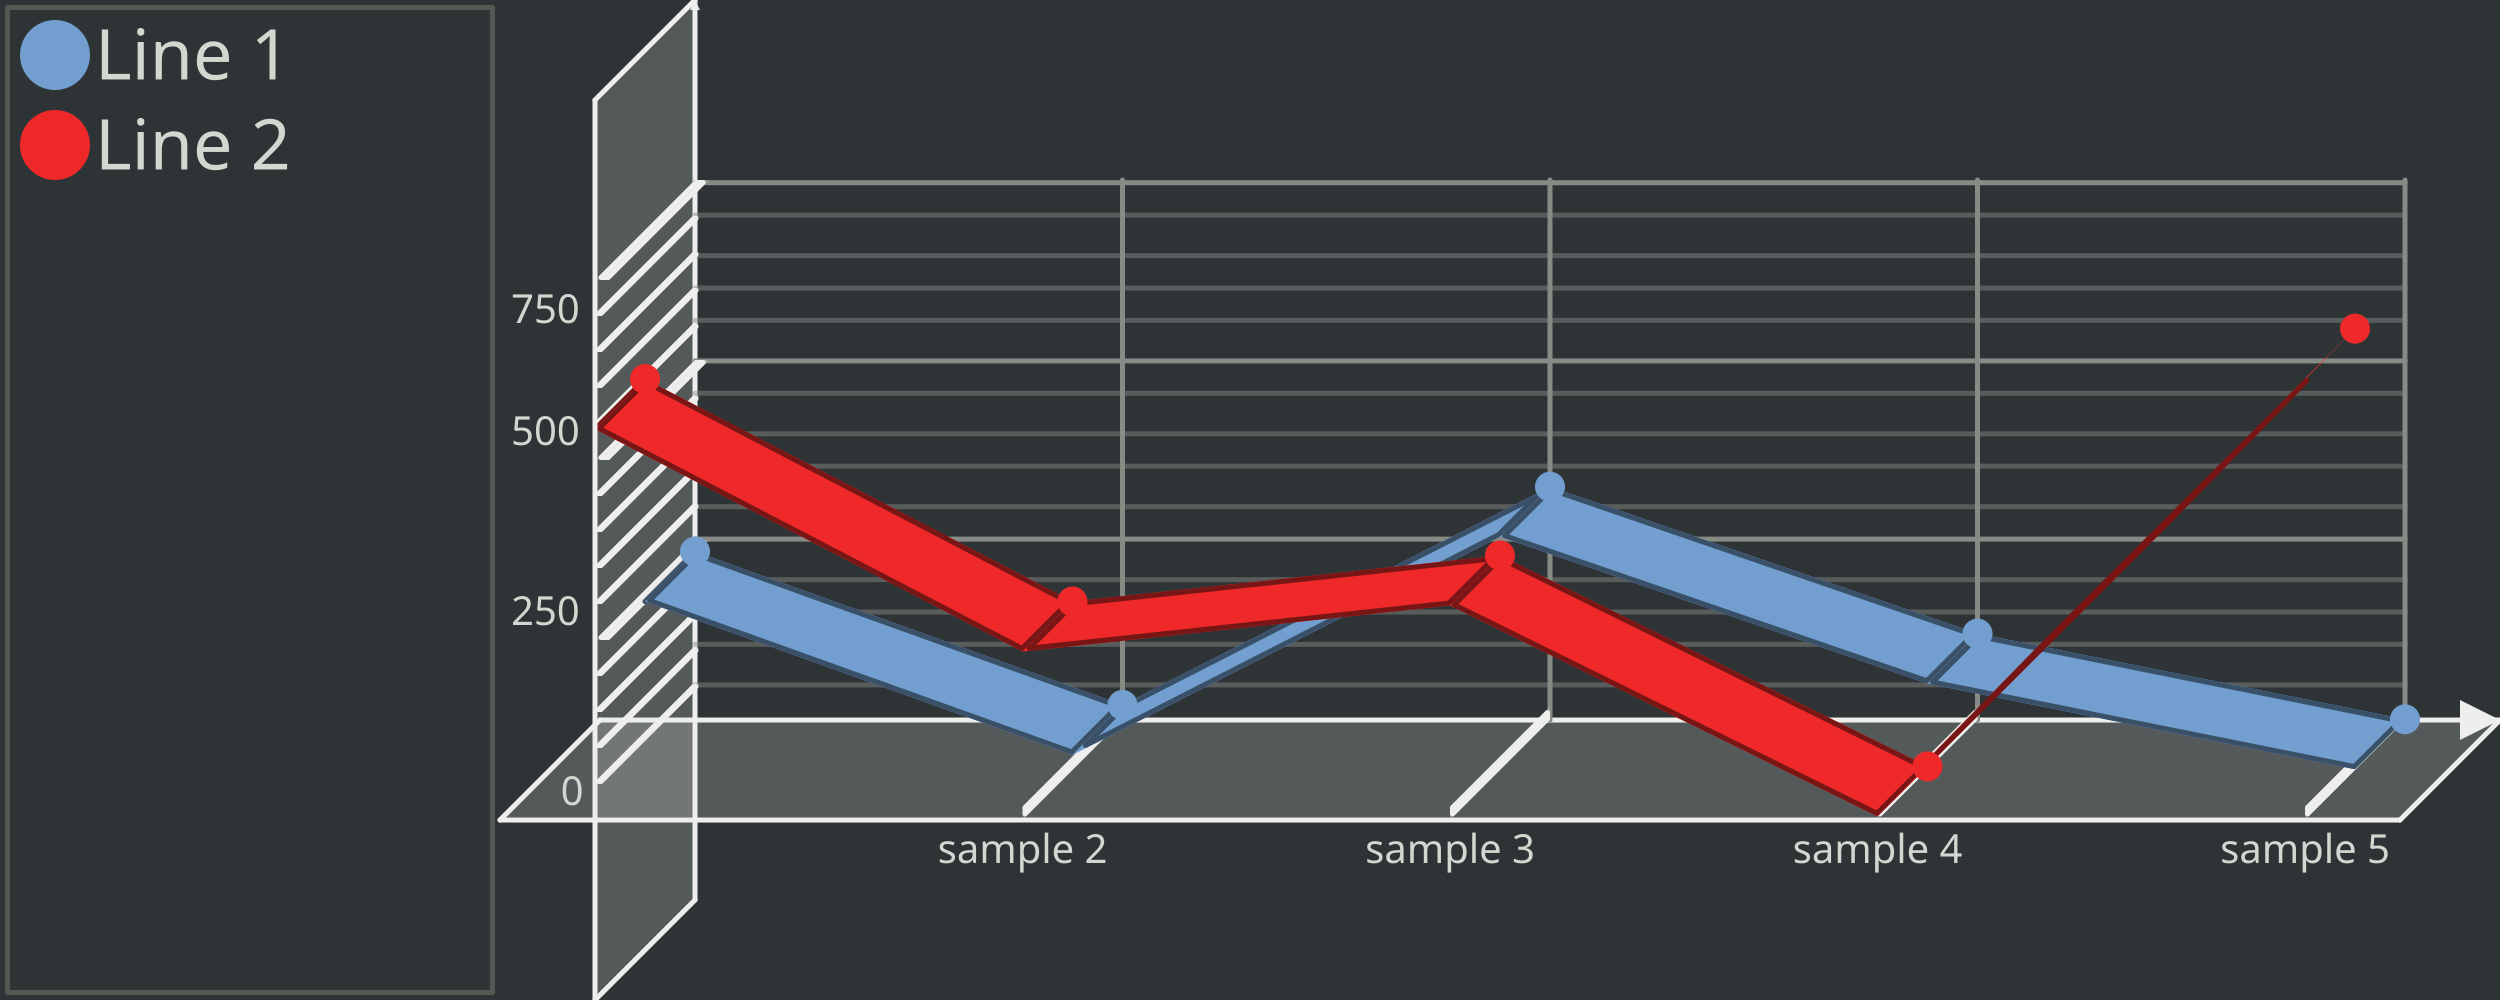
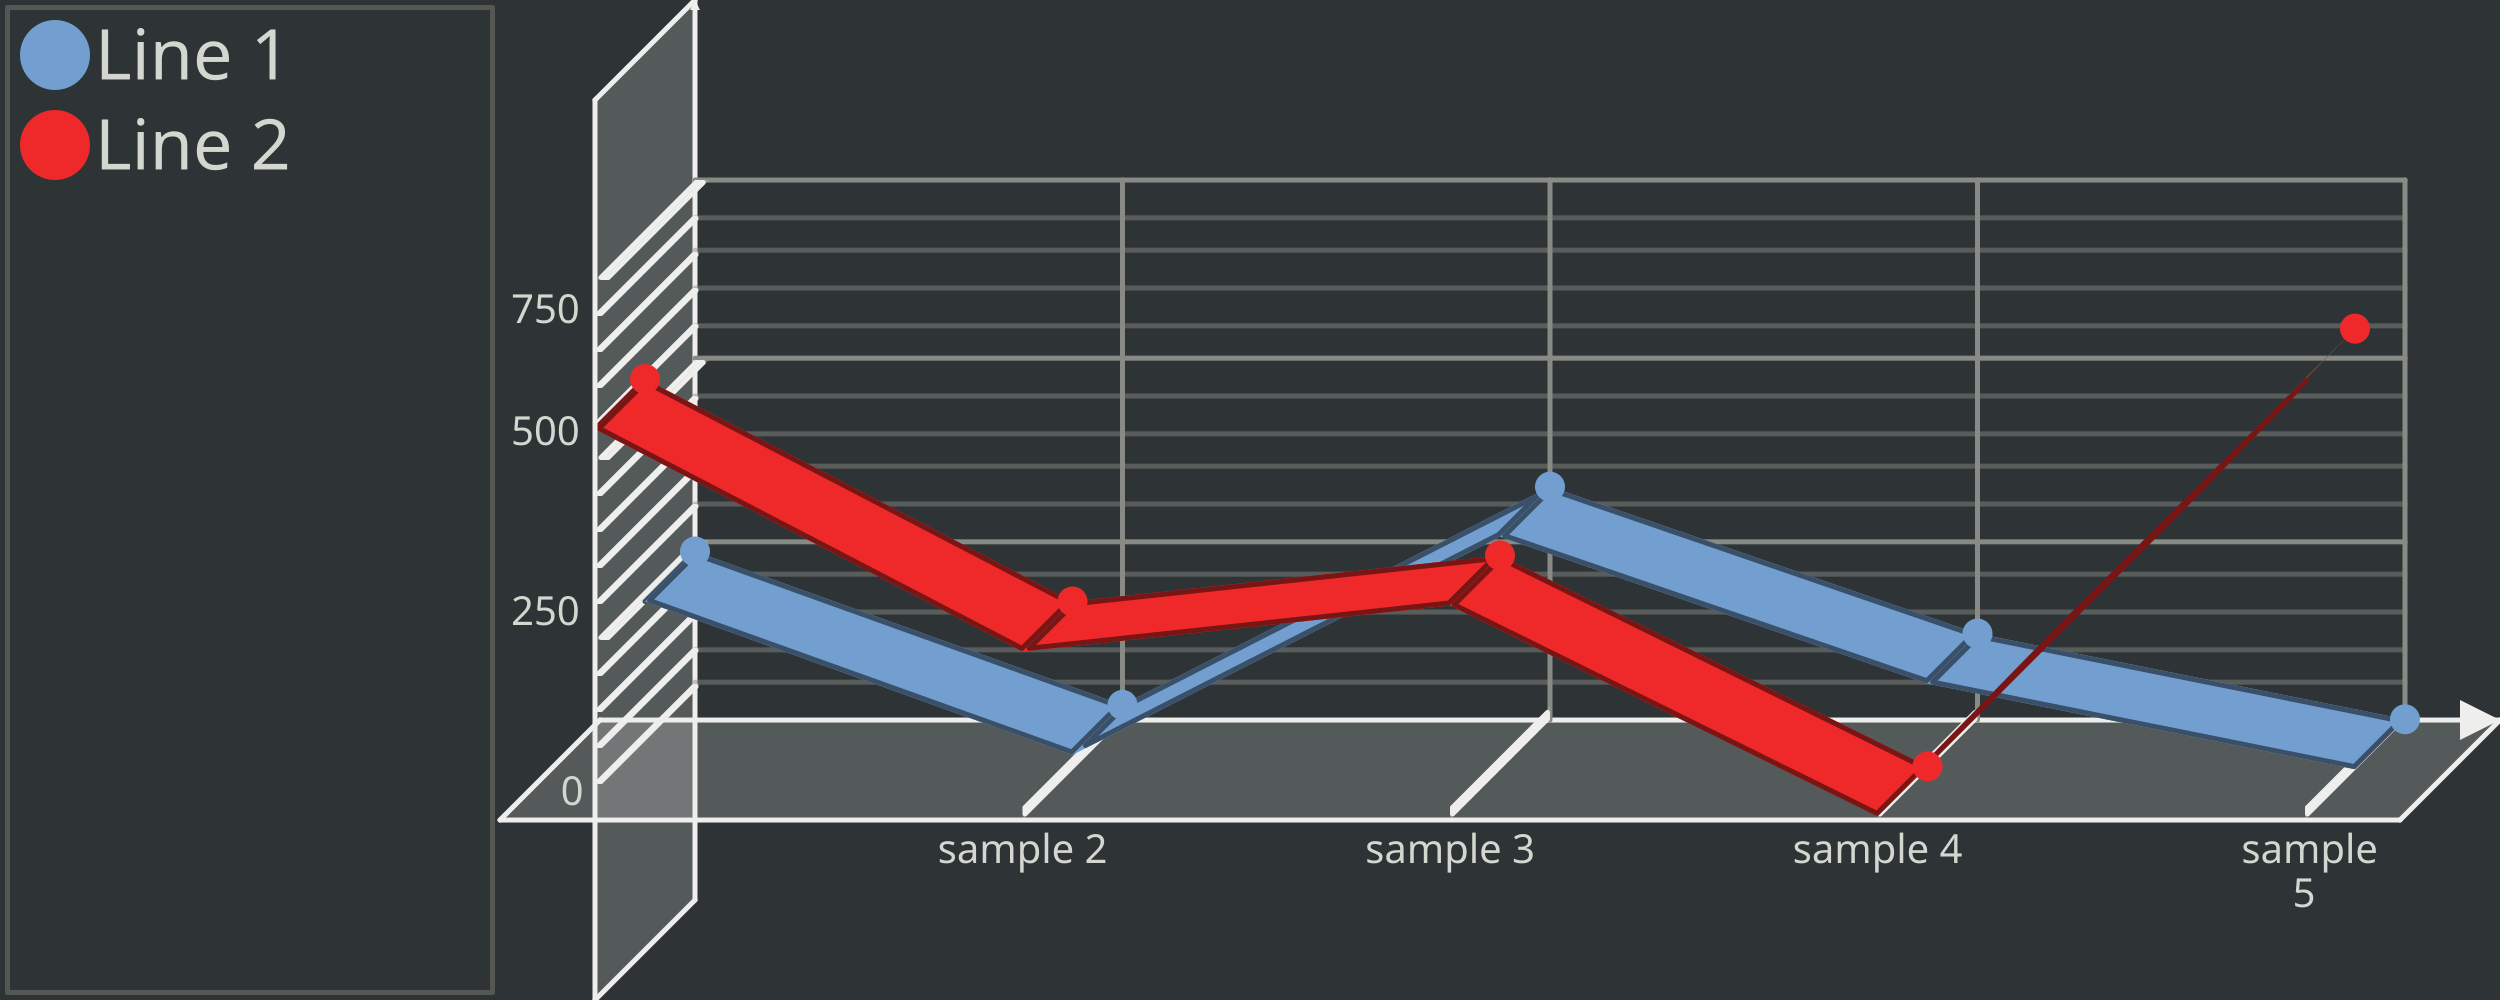
<svg xmlns="http://www.w3.org/2000/svg" width="500" height="200" version="1.0" id="ezcGraph">
  <defs />
  <g id="ezcGraphChart" color-rendering="optimizeQuality" shape-rendering="geometricPrecision" text-rendering="optimizeLegibility">
    <path d=" M 0,200 L 0,0 L 500,0 L 500,200 L 0,200 z " style="fill: #2e3436; fill-opacity: 1.00; stroke: none;" id="ezcGraphPolygon_1" />
    <path d=" M 1,199 L 1,1 L 99,1 L 99,199 L 1,199 z " style="fill: #000000; fill-opacity: 0.00; stroke: none;" id="ezcGraphPolygon_2" />
    <path d=" M 1.5,1.5 L 98.5,1.5 L 98.5,198.5 L 1.5,198.5 L 1.5,1.5 z " style="fill: none; stroke: #555753; stroke-width: 1; stroke-opacity: 1.00; stroke-linecap: round; stroke-linejoin: round;" id="ezcGraphPolygon_3" />
    <ellipse cx="11" cy="11" rx="7" ry="7" style="fill: #729fcf; fill-opacity: 1.00; stroke: none;" id="ezcGraphCircle_4" />
    <ellipse cx="11" cy="29" rx="7" ry="7" style="fill: #ef2929; fill-opacity: 1.00; stroke: none;" id="ezcGraphCircle_6" />
    <path d=" M 100,164 L 120,144 L 500,144 L 480,164 L 100,164 z " style="fill: #eeeeec; fill-opacity: 0.20; stroke: none;" id="ezcGraphPolygon_8" />
    <path d=" M 120,144 L 500,144" style="fill: none; stroke: #eeeeec; stroke-width: 1; stroke-opacity: 1.00; stroke-linecap: round; stroke-linejoin: round;" id="ezcGraphLine_9" />
    <path d=" M 492,148 L 500,144 L 492,140 L 492,148 z " style="fill: #eeeeec; fill-opacity: 1.00; stroke: none;" id="ezcGraphPolygon_10" />
    <path d=" M 119,200 L 139,180 L 139,0 L 119,20 L 119,200 z " style="fill: #eeeeec; fill-opacity: 0.20; stroke: none;" id="ezcGraphPolygon_11" />
    <path d=" M 139,180 L 139,0" style="fill: none; stroke: #eeeeec; stroke-width: 1; stroke-opacity: 1.00; stroke-linecap: round; stroke-linejoin: round;" id="ezcGraphLine_12" />
    <path d=" M 138,2 L 139,0 L 140,2 L 138,2 z " style="fill: #eeeeec; fill-opacity: 1.00; stroke: none;" id="ezcGraphPolygon_13" />
    <path d=" M 224.5,144 L 224.5,36" style="fill: none; stroke: #888a85; stroke-width: 1; stroke-opacity: 1.00; stroke-linecap: round; stroke-linejoin: round;" id="ezcGraphLine_14" />
    <path d=" M 204.5,161.3 L 224.5,141.3 L 224.5,144 L 204.5,164 L 204.5,161.3 z " style="fill: #eeeeec; fill-opacity: 0.20; stroke: none;" id="ezcGraphPolygon_15" />
    <path d=" M 224,142.507 L 224,143.793 L 205,162.793 L 205,161.507 L 224,142.507 z " style="fill: none; stroke: #eeeeec; stroke-width: 1; stroke-opacity: 1.00; stroke-linecap: round; stroke-linejoin: round;" id="ezcGraphPolygon_16" />
    <path d=" M 310,144 L 310,36" style="fill: none; stroke: #888a85; stroke-width: 1; stroke-opacity: 1.00; stroke-linecap: round; stroke-linejoin: round;" id="ezcGraphLine_18" />
    <path d=" M 290,161.3 L 310,141.3 L 310,144 L 290,164 L 290,161.3 z " style="fill: #eeeeec; fill-opacity: 0.20; stroke: none;" id="ezcGraphPolygon_19" />
    <path d=" M 309.5,142.507 L 309.5,143.793 L 290.5,162.793 L 290.5,161.507 L 309.5,142.507 z " style="fill: none; stroke: #eeeeec; stroke-width: 1; stroke-opacity: 1.00; stroke-linecap: round; stroke-linejoin: round;" id="ezcGraphPolygon_20" />
    <path d=" M 395.5,144 L 395.5,36" style="fill: none; stroke: #888a85; stroke-width: 1; stroke-opacity: 1.00; stroke-linecap: round; stroke-linejoin: round;" id="ezcGraphLine_22" />
    <path d=" M 375.5,161.3 L 395.5,141.3 L 395.5,144 L 375.5,164 L 375.5,161.3 z " style="fill: #eeeeec; fill-opacity: 0.20; stroke: none;" id="ezcGraphPolygon_23" />
    <path d=" M 395,142.507 L 395,143.793 L 376,162.793 L 376,161.507 L 395,142.507 z " style="fill: none; stroke: #eeeeec; stroke-width: 1; stroke-opacity: 1.00; stroke-linecap: round; stroke-linejoin: round;" id="ezcGraphPolygon_24" />
    <path d=" M 481,144 L 481,36" style="fill: none; stroke: #888a85; stroke-width: 1; stroke-opacity: 1.00; stroke-linecap: round; stroke-linejoin: round;" id="ezcGraphLine_26" />
    <path d=" M 461,161.3 L 481,141.3 L 481,144 L 461,164 L 461,161.3 z " style="fill: #eeeeec; fill-opacity: 0.20; stroke: none;" id="ezcGraphPolygon_27" />
    <path d=" M 480.5,142.507 L 480.5,143.793 L 461.5,162.793 L 461.5,161.507 L 480.5,142.507 z " style="fill: none; stroke: #eeeeec; stroke-width: 1; stroke-opacity: 1.00; stroke-linecap: round; stroke-linejoin: round;" id="ezcGraphPolygon_28" />
-     <path d=" M 481,136.98 L 139,136.98" style="fill: none; stroke: #888a85; stroke-width: 1; stroke-opacity: 0.47; stroke-linecap: round; stroke-linejoin: round;" id="ezcGraphLine_31" />
+     <path d=" M 481,136.44 L 139,136.44" style="fill: none; stroke: #888a85; stroke-width: 1; stroke-opacity: 0.47; stroke-linecap: round; stroke-linejoin: round;" id="ezcGraphLine_31" />
    <path d=" M 119,156.8 L 139,136.8 L 139.95,136.8 L 119.95,156.8 L 119,156.8 z " style="fill: #eeeeec; fill-opacity: 0.20; stroke: none;" id="ezcGraphPolygon_32" />
    <path d=" M 139.207,137.3 L 138.743,137.3 L 119.743,156.3 L 120.207,156.3 L 139.207,137.3 z " style="fill: none; stroke: #eeeeec; stroke-width: 1; stroke-opacity: 1.00; stroke-linecap: round; stroke-linejoin: round;" id="ezcGraphPolygon_33" />
-     <path d=" M 481,128.88 L 139,128.88" style="fill: none; stroke: #888a85; stroke-width: 1; stroke-opacity: 0.47; stroke-linecap: round; stroke-linejoin: round;" id="ezcGraphLine_34" />
+     <path d=" M 481,129.96 L 139,129.96" style="fill: none; stroke: #888a85; stroke-width: 1; stroke-opacity: 0.47; stroke-linecap: round; stroke-linejoin: round;" id="ezcGraphLine_34" />
    <path d=" M 119,149.6 L 139,129.6 L 139.95,129.6 L 119.95,149.6 L 119,149.6 z " style="fill: #eeeeec; fill-opacity: 0.20; stroke: none;" id="ezcGraphPolygon_35" />
    <path d=" M 139.207,130.1 L 138.743,130.1 L 119.743,149.1 L 120.207,149.1 L 139.207,130.1 z " style="fill: none; stroke: #eeeeec; stroke-width: 1; stroke-opacity: 1.00; stroke-linecap: round; stroke-linejoin: round;" id="ezcGraphPolygon_36" />
    <path d=" M 481,122.4 L 139,122.4" style="fill: none; stroke: #888a85; stroke-width: 1; stroke-opacity: 0.47; stroke-linecap: round; stroke-linejoin: round;" id="ezcGraphLine_37" />
    <path d=" M 119,142.4 L 139,122.4 L 139.95,122.4 L 119.95,142.4 L 119,142.4 z " style="fill: #eeeeec; fill-opacity: 0.20; stroke: none;" id="ezcGraphPolygon_38" />
    <path d=" M 139.207,122.9 L 138.743,122.9 L 119.743,141.9 L 120.207,141.9 L 139.207,122.9 z " style="fill: none; stroke: #eeeeec; stroke-width: 1; stroke-opacity: 1.00; stroke-linecap: round; stroke-linejoin: round;" id="ezcGraphPolygon_39" />
-     <path d=" M 481,115.92 L 139,115.92" style="fill: none; stroke: #888a85; stroke-width: 1; stroke-opacity: 0.47; stroke-linecap: round; stroke-linejoin: round;" id="ezcGraphLine_40" />
+     <path d=" M 481,114.84 L 139,114.84" style="fill: none; stroke: #888a85; stroke-width: 1; stroke-opacity: 0.47; stroke-linecap: round; stroke-linejoin: round;" id="ezcGraphLine_40" />
    <path d=" M 119,135.2 L 139,115.2 L 139.95,115.2 L 119.95,135.2 L 119,135.2 z " style="fill: #eeeeec; fill-opacity: 0.20; stroke: none;" id="ezcGraphPolygon_41" />
    <path d=" M 139.207,115.7 L 138.743,115.7 L 119.743,134.7 L 120.207,134.7 L 139.207,115.7 z " style="fill: none; stroke: #eeeeec; stroke-width: 1; stroke-opacity: 1.00; stroke-linecap: round; stroke-linejoin: round;" id="ezcGraphPolygon_42" />
-     <path d=" M 481,107.82 L 139,107.82" style="fill: none; stroke: #888a85; stroke-width: 1; stroke-opacity: 1.00; stroke-linecap: round; stroke-linejoin: round;" id="ezcGraphLine_43" />
+     <path d=" M 481,108.36 L 139,108.36" style="fill: none; stroke: #888a85; stroke-width: 1; stroke-opacity: 1.00; stroke-linecap: round; stroke-linejoin: round;" id="ezcGraphLine_43" />
    <path d=" M 119,128 L 139,108 L 141.85,108 L 121.85,128 L 119,128 z " style="fill: #eeeeec; fill-opacity: 0.20; stroke: none;" id="ezcGraphPolygon_44" />
    <path d=" M 139.207,108.5 L 140.643,108.5 L 121.643,127.5 L 120.207,127.5 L 139.207,108.5 z " style="fill: none; stroke: #eeeeec; stroke-width: 1; stroke-opacity: 1.00; stroke-linecap: round; stroke-linejoin: round;" id="ezcGraphPolygon_45" />
-     <path d=" M 481,101.34 L 139,101.34" style="fill: none; stroke: #888a85; stroke-width: 1; stroke-opacity: 0.47; stroke-linecap: round; stroke-linejoin: round;" id="ezcGraphLine_47" />
+     <path d=" M 481,100.8 L 139,100.8" style="fill: none; stroke: #888a85; stroke-width: 1; stroke-opacity: 0.47; stroke-linecap: round; stroke-linejoin: round;" id="ezcGraphLine_47" />
    <path d=" M 119,120.8 L 139,100.8 L 139.95,100.8 L 119.95,120.8 L 119,120.8 z " style="fill: #eeeeec; fill-opacity: 0.20; stroke: none;" id="ezcGraphPolygon_48" />
    <path d=" M 139.207,101.3 L 138.743,101.3 L 119.743,120.3 L 120.207,120.3 L 139.207,101.3 z " style="fill: none; stroke: #eeeeec; stroke-width: 1; stroke-opacity: 1.00; stroke-linecap: round; stroke-linejoin: round;" id="ezcGraphPolygon_49" />
    <path d=" M 481,93.24 L 139,93.24" style="fill: none; stroke: #888a85; stroke-width: 1; stroke-opacity: 0.47; stroke-linecap: round; stroke-linejoin: round;" id="ezcGraphLine_50" />
    <path d=" M 119,113.6 L 139,93.6 L 139.95,93.6 L 119.95,113.6 L 119,113.6 z " style="fill: #eeeeec; fill-opacity: 0.20; stroke: none;" id="ezcGraphPolygon_51" />
    <path d=" M 139.207,94.1 L 138.743,94.1 L 119.743,113.1 L 120.207,113.1 L 139.207,94.1 z " style="fill: none; stroke: #eeeeec; stroke-width: 1; stroke-opacity: 1.00; stroke-linecap: round; stroke-linejoin: round;" id="ezcGraphPolygon_52" />
    <path d=" M 481,86.76 L 139,86.76" style="fill: none; stroke: #888a85; stroke-width: 1; stroke-opacity: 0.47; stroke-linecap: round; stroke-linejoin: round;" id="ezcGraphLine_53" />
    <path d=" M 119,106.4 L 139,86.4 L 139.95,86.4 L 119.95,106.4 L 119,106.4 z " style="fill: #eeeeec; fill-opacity: 0.20; stroke: none;" id="ezcGraphPolygon_54" />
    <path d=" M 139.207,86.9 L 138.743,86.9 L 119.743,105.9 L 120.207,105.9 L 139.207,86.9 z " style="fill: none; stroke: #eeeeec; stroke-width: 1; stroke-opacity: 1.00; stroke-linecap: round; stroke-linejoin: round;" id="ezcGraphPolygon_55" />
-     <path d=" M 481,78.66 L 139,78.66" style="fill: none; stroke: #888a85; stroke-width: 1; stroke-opacity: 0.47; stroke-linecap: round; stroke-linejoin: round;" id="ezcGraphLine_56" />
+     <path d=" M 481,79.2 L 139,79.2" style="fill: none; stroke: #888a85; stroke-width: 1; stroke-opacity: 0.47; stroke-linecap: round; stroke-linejoin: round;" id="ezcGraphLine_56" />
    <path d=" M 119,99.2 L 139,79.2 L 139.95,79.2 L 119.95,99.2 L 119,99.2 z " style="fill: #eeeeec; fill-opacity: 0.20; stroke: none;" id="ezcGraphPolygon_57" />
    <path d=" M 139.207,79.7 L 138.743,79.7 L 119.743,98.7 L 120.207,98.7 L 139.207,79.7 z " style="fill: none; stroke: #eeeeec; stroke-width: 1; stroke-opacity: 1.00; stroke-linecap: round; stroke-linejoin: round;" id="ezcGraphPolygon_58" />
-     <path d=" M 481,72.18 L 139,72.18" style="fill: none; stroke: #888a85; stroke-width: 1; stroke-opacity: 1.00; stroke-linecap: round; stroke-linejoin: round;" id="ezcGraphLine_59" />
+     <path d=" M 481,71.64 L 139,71.64" style="fill: none; stroke: #888a85; stroke-width: 1; stroke-opacity: 1.00; stroke-linecap: round; stroke-linejoin: round;" id="ezcGraphLine_59" />
    <path d=" M 119,92 L 139,72 L 141.85,72 L 121.85,92 L 119,92 z " style="fill: #eeeeec; fill-opacity: 0.20; stroke: none;" id="ezcGraphPolygon_60" />
    <path d=" M 139.207,72.5 L 140.643,72.5 L 121.643,91.5 L 120.207,91.5 L 139.207,72.5 z " style="fill: none; stroke: #eeeeec; stroke-width: 1; stroke-opacity: 1.00; stroke-linecap: round; stroke-linejoin: round;" id="ezcGraphPolygon_61" />
-     <path d=" M 481,64.08 L 139,64.08" style="fill: none; stroke: #888a85; stroke-width: 1; stroke-opacity: 0.47; stroke-linecap: round; stroke-linejoin: round;" id="ezcGraphLine_63" />
+     <path d=" M 481,65.16 L 139,65.16" style="fill: none; stroke: #888a85; stroke-width: 1; stroke-opacity: 0.47; stroke-linecap: round; stroke-linejoin: round;" id="ezcGraphLine_63" />
    <path d=" M 119,84.8 L 139,64.8 L 139.95,64.8 L 119.95,84.8 L 119,84.8 z " style="fill: #eeeeec; fill-opacity: 0.20; stroke: none;" id="ezcGraphPolygon_64" />
    <path d=" M 139.207,65.3 L 138.743,65.3 L 119.743,84.3 L 120.207,84.3 L 139.207,65.3 z " style="fill: none; stroke: #eeeeec; stroke-width: 1; stroke-opacity: 1.00; stroke-linecap: round; stroke-linejoin: round;" id="ezcGraphPolygon_65" />
    <path d=" M 481,57.6 L 139,57.6" style="fill: none; stroke: #888a85; stroke-width: 1; stroke-opacity: 0.47; stroke-linecap: round; stroke-linejoin: round;" id="ezcGraphLine_66" />
    <path d=" M 119,77.6 L 139,57.6 L 139.95,57.6 L 119.95,77.6 L 119,77.6 z " style="fill: #eeeeec; fill-opacity: 0.20; stroke: none;" id="ezcGraphPolygon_67" />
    <path d=" M 139.207,58.1 L 138.743,58.1 L 119.743,77.1 L 120.207,77.1 L 139.207,58.1 z " style="fill: none; stroke: #eeeeec; stroke-width: 1; stroke-opacity: 1.00; stroke-linecap: round; stroke-linejoin: round;" id="ezcGraphPolygon_68" />
-     <path d=" M 481,51.12 L 139,51.12" style="fill: none; stroke: #888a85; stroke-width: 1; stroke-opacity: 0.47; stroke-linecap: round; stroke-linejoin: round;" id="ezcGraphLine_69" />
+     <path d=" M 481,50.04 L 139,50.04" style="fill: none; stroke: #888a85; stroke-width: 1; stroke-opacity: 0.47; stroke-linecap: round; stroke-linejoin: round;" id="ezcGraphLine_69" />
    <path d=" M 119,70.4 L 139,50.4 L 139.95,50.4 L 119.95,70.4 L 119,70.4 z " style="fill: #eeeeec; fill-opacity: 0.20; stroke: none;" id="ezcGraphPolygon_70" />
    <path d=" M 139.207,50.9 L 138.743,50.9 L 119.743,69.9 L 120.207,69.9 L 139.207,50.9 z " style="fill: none; stroke: #eeeeec; stroke-width: 1; stroke-opacity: 1.00; stroke-linecap: round; stroke-linejoin: round;" id="ezcGraphPolygon_71" />
-     <path d=" M 481,43.02 L 139,43.02" style="fill: none; stroke: #888a85; stroke-width: 1; stroke-opacity: 0.47; stroke-linecap: round; stroke-linejoin: round;" id="ezcGraphLine_72" />
+     <path d=" M 481,43.56 L 139,43.56" style="fill: none; stroke: #888a85; stroke-width: 1; stroke-opacity: 0.47; stroke-linecap: round; stroke-linejoin: round;" id="ezcGraphLine_72" />
    <path d=" M 119,63.2 L 139,43.2 L 139.95,43.2 L 119.95,63.2 L 119,63.2 z " style="fill: #eeeeec; fill-opacity: 0.20; stroke: none;" id="ezcGraphPolygon_73" />
    <path d=" M 139.207,43.7 L 138.743,43.7 L 119.743,62.7 L 120.207,62.7 L 139.207,43.7 z " style="fill: none; stroke: #eeeeec; stroke-width: 1; stroke-opacity: 1.00; stroke-linecap: round; stroke-linejoin: round;" id="ezcGraphPolygon_74" />
-     <path d=" M 481,36.54 L 139,36.54" style="fill: none; stroke: #888a85; stroke-width: 1; stroke-opacity: 1.00; stroke-linecap: round; stroke-linejoin: round;" id="ezcGraphLine_75" />
+     <path d=" M 481,36 L 139,36" style="fill: none; stroke: #888a85; stroke-width: 1; stroke-opacity: 1.00; stroke-linecap: round; stroke-linejoin: round;" id="ezcGraphLine_75" />
    <path d=" M 119,56 L 139,36 L 141.85,36 L 121.85,56 L 119,56 z " style="fill: #eeeeec; fill-opacity: 0.20; stroke: none;" id="ezcGraphPolygon_76" />
    <path d=" M 139.207,36.5 L 140.643,36.5 L 121.643,55.5 L 120.207,55.5 L 139.207,36.5 z " style="fill: none; stroke: #eeeeec; stroke-width: 1; stroke-opacity: 1.00; stroke-linecap: round; stroke-linejoin: round;" id="ezcGraphPolygon_77" />
    <path d=" M 139,110.304 L 129,120.304 L 129,120.304 L 139,110.304 L 139,110.304 z " style="fill: #729fcf; fill-opacity: 1.00; stroke: none;" id="ezcGraphPolygon_79" />
    <path d=" M 139,110.304 L 129,120.304 L 139,110.304 z " style="fill: none; stroke: #395068; stroke-width: 1; stroke-opacity: 1.00; stroke-linecap: round; stroke-linejoin: round;" id="ezcGraphPolygon_80" />
    <path d=" M 139,110.304 L 129,120.304 L 214.5,150.976 L 224.5,140.976 L 139,110.304 z " style="fill: #729fcf; fill-opacity: 1.00; stroke: none;" id="ezcGraphPolygon_81" />
    <path d=" M 129.911,120.1 L 214.37,150.398 L 223.589,141.18 L 139.13,110.882 L 129.911,120.1 z " style="fill: none; stroke: #395068; stroke-width: 1; stroke-opacity: 1.00; stroke-linecap: round; stroke-linejoin: round;" id="ezcGraphPolygon_82" />
    <path d=" M 224.5,140.976 L 214.5,150.976 L 300,107.344 L 310,97.344 L 224.5,140.976 z " style="fill: #729fcf; fill-opacity: 1.00; stroke: none;" id="ezcGraphPolygon_83" />
    <path d=" M 217.09,149.093 L 299.702,106.935 L 307.41,99.227 L 224.798,141.385 L 217.09,149.093 z " style="fill: none; stroke: #395068; stroke-width: 1; stroke-opacity: 1.00; stroke-linecap: round; stroke-linejoin: round;" id="ezcGraphPolygon_84" />
    <path d=" M 310,97.344 L 300,107.344 L 385.5,136.72 L 395.5,126.72 L 310,97.344 z " style="fill: #729fcf; fill-opacity: 1.00; stroke: none;" id="ezcGraphPolygon_85" />
    <path d=" M 300.92,107.131 L 385.367,136.146 L 394.58,126.933 L 310.133,97.918 L 300.92,107.131 z " style="fill: none; stroke: #395068; stroke-width: 1; stroke-opacity: 1.00; stroke-linecap: round; stroke-linejoin: round;" id="ezcGraphPolygon_86" />
    <path d=" M 395.5,126.72 L 385.5,136.72 L 471,153.856 L 481,143.856 L 395.5,126.72 z " style="fill: #729fcf; fill-opacity: 1.00; stroke: none;" id="ezcGraphPolygon_87" />
    <path d=" M 386.514,136.413 L 470.836,153.313 L 479.986,144.163 L 395.664,127.263 L 386.514,136.413 z " style="fill: none; stroke: #395068; stroke-width: 1; stroke-opacity: 1.00; stroke-linecap: round; stroke-linejoin: round;" id="ezcGraphPolygon_88" />
    <path d=" M 129,75.808 L 119,85.808 L 119,85.808 L 129,75.808 L 129,75.808 z " style="fill: #ef2929; fill-opacity: 1.00; stroke: none;" id="ezcGraphPolygon_89" />
    <path d=" M 129,75.808 L 119,85.808 L 129,75.808 z " style="fill: none; stroke: #781515; stroke-width: 1; stroke-opacity: 1.00; stroke-linecap: round; stroke-linejoin: round;" id="ezcGraphPolygon_90" />
    <path d=" M 129,75.808 L 119,85.808 L 204.5,130.304 L 214.5,120.304 L 129,75.808 z " style="fill: #ef2929; fill-opacity: 1.00; stroke: none;" id="ezcGraphPolygon_91" />
    <path d=" M 119.836,85.679 L 204.406,129.691 L 213.664,120.433 L 129.094,76.421 L 119.836,85.679 z " style="fill: none; stroke: #781515; stroke-width: 1; stroke-opacity: 1.00; stroke-linecap: round; stroke-linejoin: round;" id="ezcGraphPolygon_92" />
    <path d=" M 214.5,120.304 L 204.5,130.304 L 290,121.088 L 300,111.088 L 214.5,120.304 z " style="fill: #ef2929; fill-opacity: 1.00; stroke: none;" id="ezcGraphPolygon_93" />
    <path d=" M 205.856,129.655 L 289.771,120.61 L 298.644,111.737 L 214.729,120.782 L 205.856,129.655 z " style="fill: none; stroke: #781515; stroke-width: 1; stroke-opacity: 1.00; stroke-linecap: round; stroke-linejoin: round;" id="ezcGraphPolygon_94" />
    <path d=" M 300,111.088 L 290,121.088 L 375.5,163.28 L 385.5,153.28 L 300,111.088 z " style="fill: #ef2929; fill-opacity: 1.00; stroke: none;" id="ezcGraphPolygon_95" />
    <path d=" M 290.847,120.948 L 375.4,162.673 L 384.653,153.42 L 300.1,111.695 L 290.847,120.948 z " style="fill: none; stroke: #781515; stroke-width: 1; stroke-opacity: 1.00; stroke-linecap: round; stroke-linejoin: round;" id="ezcGraphPolygon_96" />
    <path d=" M 385.5,153.28 L 375.5,163.28 L 461,75.728 L 471,65.728 L 385.5,153.28 z " style="fill: #ef2929; fill-opacity: 1.00; stroke: none;" id="ezcGraphPolygon_97" />
    <path d=" M 434.781,103.292 L 461.356,76.079 L 411.719,125.716 L 385.144,152.929 L 434.781,103.292 z " style="fill: none; stroke: #781515; stroke-width: 1; stroke-opacity: 1.00; stroke-linecap: round; stroke-linejoin: round;" id="ezcGraphPolygon_98" />
    <ellipse cx="139" cy="110.304" rx="3" ry="3" style="fill: #729fcf; fill-opacity: 1.00; stroke: none;" id="ezcGraphCircle_99" />
    <ellipse cx="224.5" cy="140.976" rx="3" ry="3" style="fill: #729fcf; fill-opacity: 1.00; stroke: none;" id="ezcGraphCircle_100" />
    <ellipse cx="310" cy="97.344" rx="3" ry="3" style="fill: #729fcf; fill-opacity: 1.00; stroke: none;" id="ezcGraphCircle_101" />
    <ellipse cx="395.5" cy="126.72" rx="3" ry="3" style="fill: #729fcf; fill-opacity: 1.00; stroke: none;" id="ezcGraphCircle_102" />
    <ellipse cx="481" cy="143.856" rx="3" ry="3" style="fill: #729fcf; fill-opacity: 1.00; stroke: none;" id="ezcGraphCircle_103" />
    <ellipse cx="129" cy="75.808" rx="3" ry="3" style="fill: #ef2929; fill-opacity: 1.00; stroke: none;" id="ezcGraphCircle_104" />
    <ellipse cx="214.5" cy="120.304" rx="3" ry="3" style="fill: #ef2929; fill-opacity: 1.00; stroke: none;" id="ezcGraphCircle_105" />
    <ellipse cx="300" cy="111.088" rx="3" ry="3" style="fill: #ef2929; fill-opacity: 1.00; stroke: none;" id="ezcGraphCircle_106" />
    <ellipse cx="385.5" cy="153.28" rx="3" ry="3" style="fill: #ef2929; fill-opacity: 1.00; stroke: none;" id="ezcGraphCircle_107" />
    <ellipse cx="471" cy="65.728" rx="3" ry="3" style="fill: #ef2929; fill-opacity: 1.00; stroke: none;" id="ezcGraphCircle_108" />
    <path d=" M 500,144 L 480,164" style="fill: none; stroke: #eeeeec; stroke-width: 1; stroke-opacity: 1.00; stroke-linecap: round; stroke-linejoin: round;" id="ezcGraphLine_109" />
    <path d=" M 480,164 L 100,164" style="fill: none; stroke: #eeeeec; stroke-width: 1; stroke-opacity: 1.00; stroke-linecap: round; stroke-linejoin: round;" id="ezcGraphLine_110" />
    <path d=" M 100,164 L 120,144" style="fill: none; stroke: #eeeeec; stroke-width: 1; stroke-opacity: 1.00; stroke-linecap: round; stroke-linejoin: round;" id="ezcGraphLine_111" />
    <path d=" M 139,0 L 119,20" style="fill: none; stroke: #eeeeec; stroke-width: 1; stroke-opacity: 1.00; stroke-linecap: round; stroke-linejoin: round;" id="ezcGraphLine_112" />
    <path d=" M 119,20 L 119,200" style="fill: none; stroke: #eeeeec; stroke-width: 1; stroke-opacity: 1.00; stroke-linecap: round; stroke-linejoin: round;" id="ezcGraphLine_113" />
    <path d=" M 119,200 L 139,180" style="fill: none; stroke: #eeeeec; stroke-width: 1; stroke-opacity: 1.00; stroke-linecap: round; stroke-linejoin: round;" id="ezcGraphLine_114" />
    <g id="ezcGraphTextBox_5">
      <path d=" M 18.5,19 L 18.5,3.5 L 64.52,3.5 L 64.52,19 L 18.5,19 z " style="fill: #ffffff; fill-opacity: 0.00; stroke: none;" id="ezcGraphPolygon_115" />
      <text id="ezcGraphTextBox_5_text" x="19" text-length="44.52px" y="15.9" style="font-size: 14px; font-family: sans-serif; fill: #d3d7cf; fill-opacity: 1.00; stroke: none;">Line 1</text>
    </g>
    <g id="ezcGraphTextBox_7">
      <path d=" M 18.5,37 L 18.5,21.5 L 64.52,21.5 L 64.52,37 L 18.5,37 z " style="fill: #ffffff; fill-opacity: 0.00; stroke: none;" id="ezcGraphPolygon_116" />
      <text id="ezcGraphTextBox_7_text" x="19" text-length="44.52px" y="33.9" style="font-size: 14px; font-family: sans-serif; fill: #d3d7cf; fill-opacity: 1.00; stroke: none;">Line 2</text>
    </g>
    <g id="ezcGraphTextBox_17">
      <path d=" M 187.04,174.8 L 187.04,165.3 L 222.46,165.3 L 222.46,174.8 L 187.04,174.8 z " style="fill: #ffffff; fill-opacity: 0.00; stroke: none;" id="ezcGraphPolygon_117" />
      <text id="ezcGraphTextBox_17_text" x="187.54" text-length="33.92px" y="172.6" style="font-size: 8px; font-family: sans-serif; fill: #d3d7cf; fill-opacity: 1.00; stroke: none;">sample 2</text>
    </g>
    <g id="ezcGraphTextBox_21">
      <path d=" M 272.54,174.8 L 272.54,165.3 L 307.96,165.3 L 307.96,174.8 L 272.54,174.8 z " style="fill: #ffffff; fill-opacity: 0.00; stroke: none;" id="ezcGraphPolygon_118" />
      <text id="ezcGraphTextBox_21_text" x="273.04" text-length="33.92px" y="172.6" style="font-size: 8px; font-family: sans-serif; fill: #d3d7cf; fill-opacity: 1.00; stroke: none;">sample 3</text>
    </g>
    <g id="ezcGraphTextBox_25">
      <path d=" M 358.04,174.8 L 358.04,165.3 L 393.46,165.3 L 393.46,174.8 L 358.04,174.8 z " style="fill: #ffffff; fill-opacity: 0.00; stroke: none;" id="ezcGraphPolygon_119" />
      <text id="ezcGraphTextBox_25_text" x="358.54" text-length="33.92px" y="172.6" style="font-size: 8px; font-family: sans-serif; fill: #d3d7cf; fill-opacity: 1.00; stroke: none;">sample 4</text>
    </g>
    <g id="ezcGraphTextBox_29">
-       <path d=" M 443.54,174.8 L 443.54,165.3 L 478.96,165.3 L 478.96,174.8 L 443.54,174.8 z " style="fill: #ffffff; fill-opacity: 0.00; stroke: none;" id="ezcGraphPolygon_120" />
-       <text id="ezcGraphTextBox_29_text" x="444.04" text-length="33.92px" y="172.6" style="font-size: 8px; font-family: sans-serif; fill: #d3d7cf; fill-opacity: 1.00; stroke: none;">sample 5</text>
+       <path d=" M 447.78,182.9 L 447.78,165.3 L 474.72,165.3 L 474.72,182.9 L 447.78,182.9 z " style="fill: #ffffff; fill-opacity: 0.00; stroke: none;" id="ezcGraphPolygon_120" />
+       <text id="ezcGraphTextBox_29_text" x="448.28" text-length="25.44px" y="172.6" style="font-size: 8px; font-family: sans-serif; fill: #d3d7cf; fill-opacity: 1.00; stroke: none;">sample</text>
+       <text id="ezcGraphTextBox_29_text" x="458.52" text-length="4.96px" y="181.4" style="font-size: 8px; font-family: sans-serif; fill: #d3d7cf; fill-opacity: 1.00; stroke: none;">5</text>
    </g>
    <g id="ezcGraphTextBox_30">
      <path d=" M 111.64,163.2 L 111.64,153.7 L 118.1,153.7 L 118.1,163.2 L 111.64,163.2 z " style="fill: #ffffff; fill-opacity: 0.00; stroke: none;" id="ezcGraphPolygon_121" />
      <text id="ezcGraphTextBox_30_text" x="112.14" text-length="4.96px" y="161" style="font-size: 8px; font-family: sans-serif; fill: #d3d7cf; fill-opacity: 1.00; stroke: none;">0</text>
    </g>
    <g id="ezcGraphTextBox_46">
      <path d=" M 101.72,127.2 L 101.72,117.7 L 118.1,117.7 L 118.1,127.2 L 101.72,127.2 z " style="fill: #ffffff; fill-opacity: 0.00; stroke: none;" id="ezcGraphPolygon_122" />
      <text id="ezcGraphTextBox_46_text" x="102.22" text-length="14.88px" y="125" style="font-size: 8px; font-family: sans-serif; fill: #d3d7cf; fill-opacity: 1.00; stroke: none;">250</text>
    </g>
    <g id="ezcGraphTextBox_62">
      <path d=" M 101.72,91.2 L 101.72,81.7 L 118.1,81.7 L 118.1,91.2 L 101.72,91.2 z " style="fill: #ffffff; fill-opacity: 0.00; stroke: none;" id="ezcGraphPolygon_123" />
      <text id="ezcGraphTextBox_62_text" x="102.22" text-length="14.88px" y="89" style="font-size: 8px; font-family: sans-serif; fill: #d3d7cf; fill-opacity: 1.00; stroke: none;">500</text>
    </g>
    <g id="ezcGraphTextBox_78">
      <path d=" M 101.72,66.8 L 101.72,57.3 L 118.1,57.3 L 118.1,66.8 L 101.72,66.8 z " style="fill: #ffffff; fill-opacity: 0.00; stroke: none;" id="ezcGraphPolygon_124" />
      <text id="ezcGraphTextBox_78_text" x="102.22" text-length="14.88px" y="64.6" style="font-size: 8px; font-family: sans-serif; fill: #d3d7cf; fill-opacity: 1.00; stroke: none;">750</text>
    </g>
  </g>
</svg>
